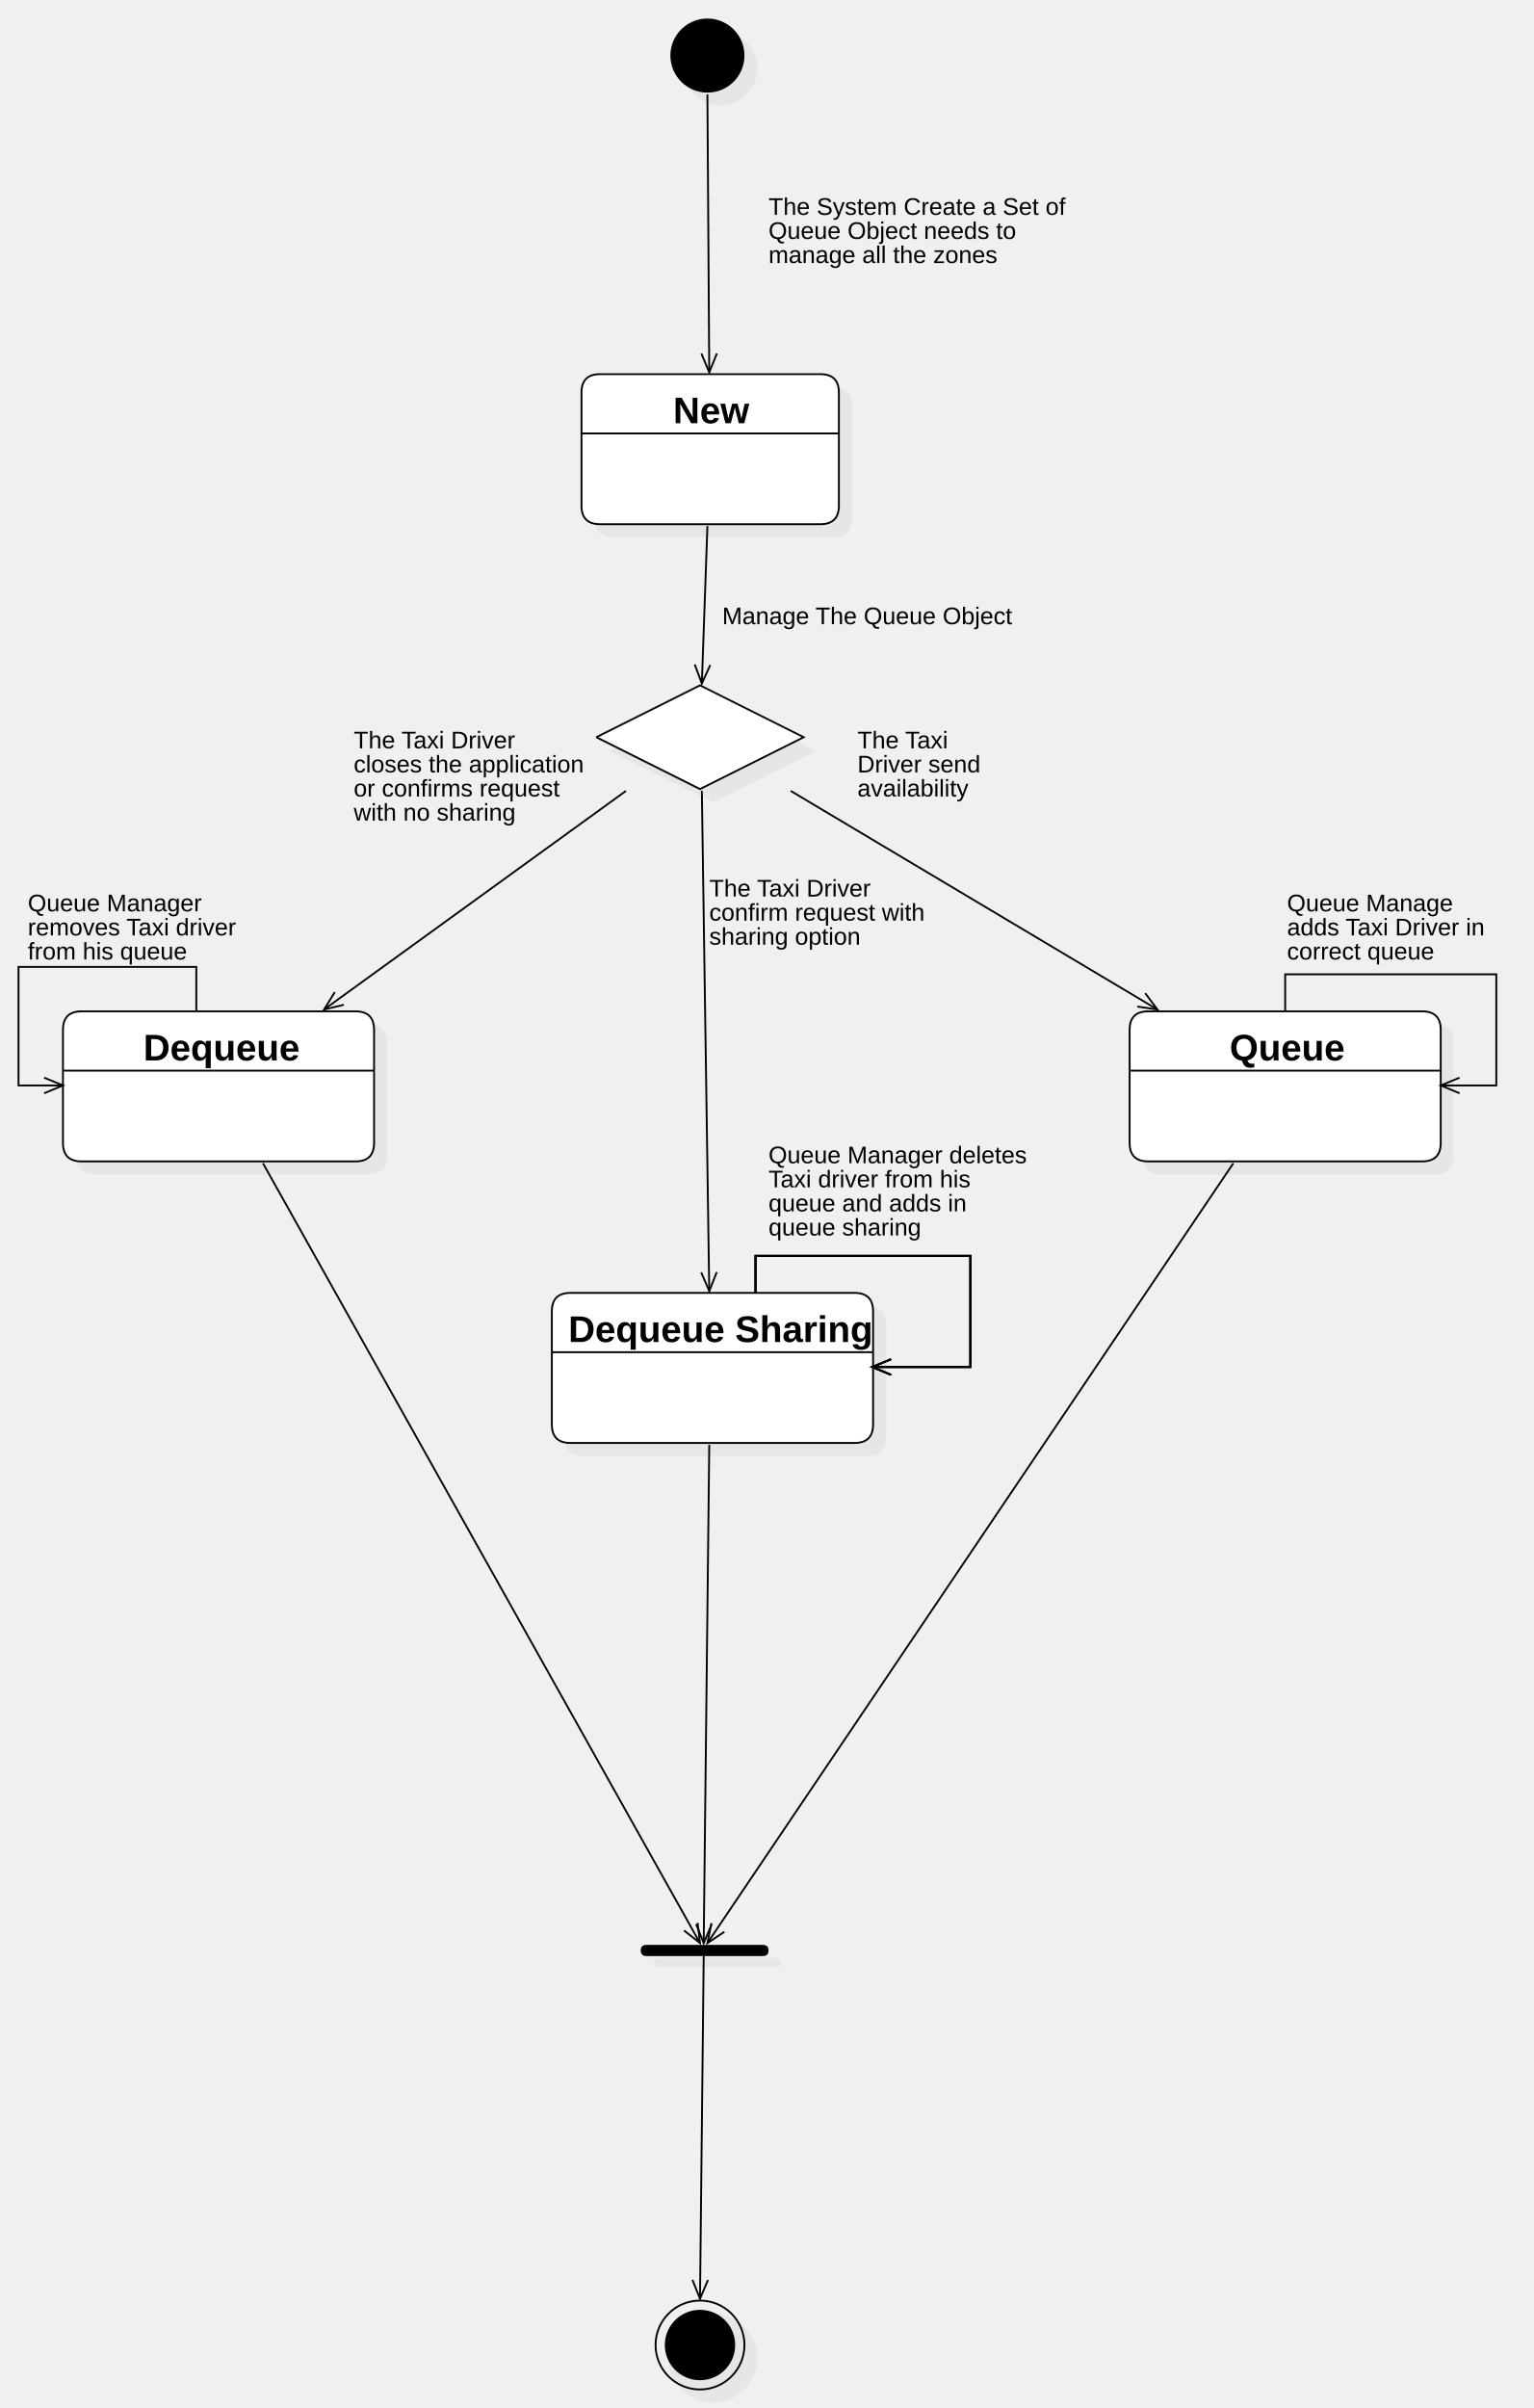
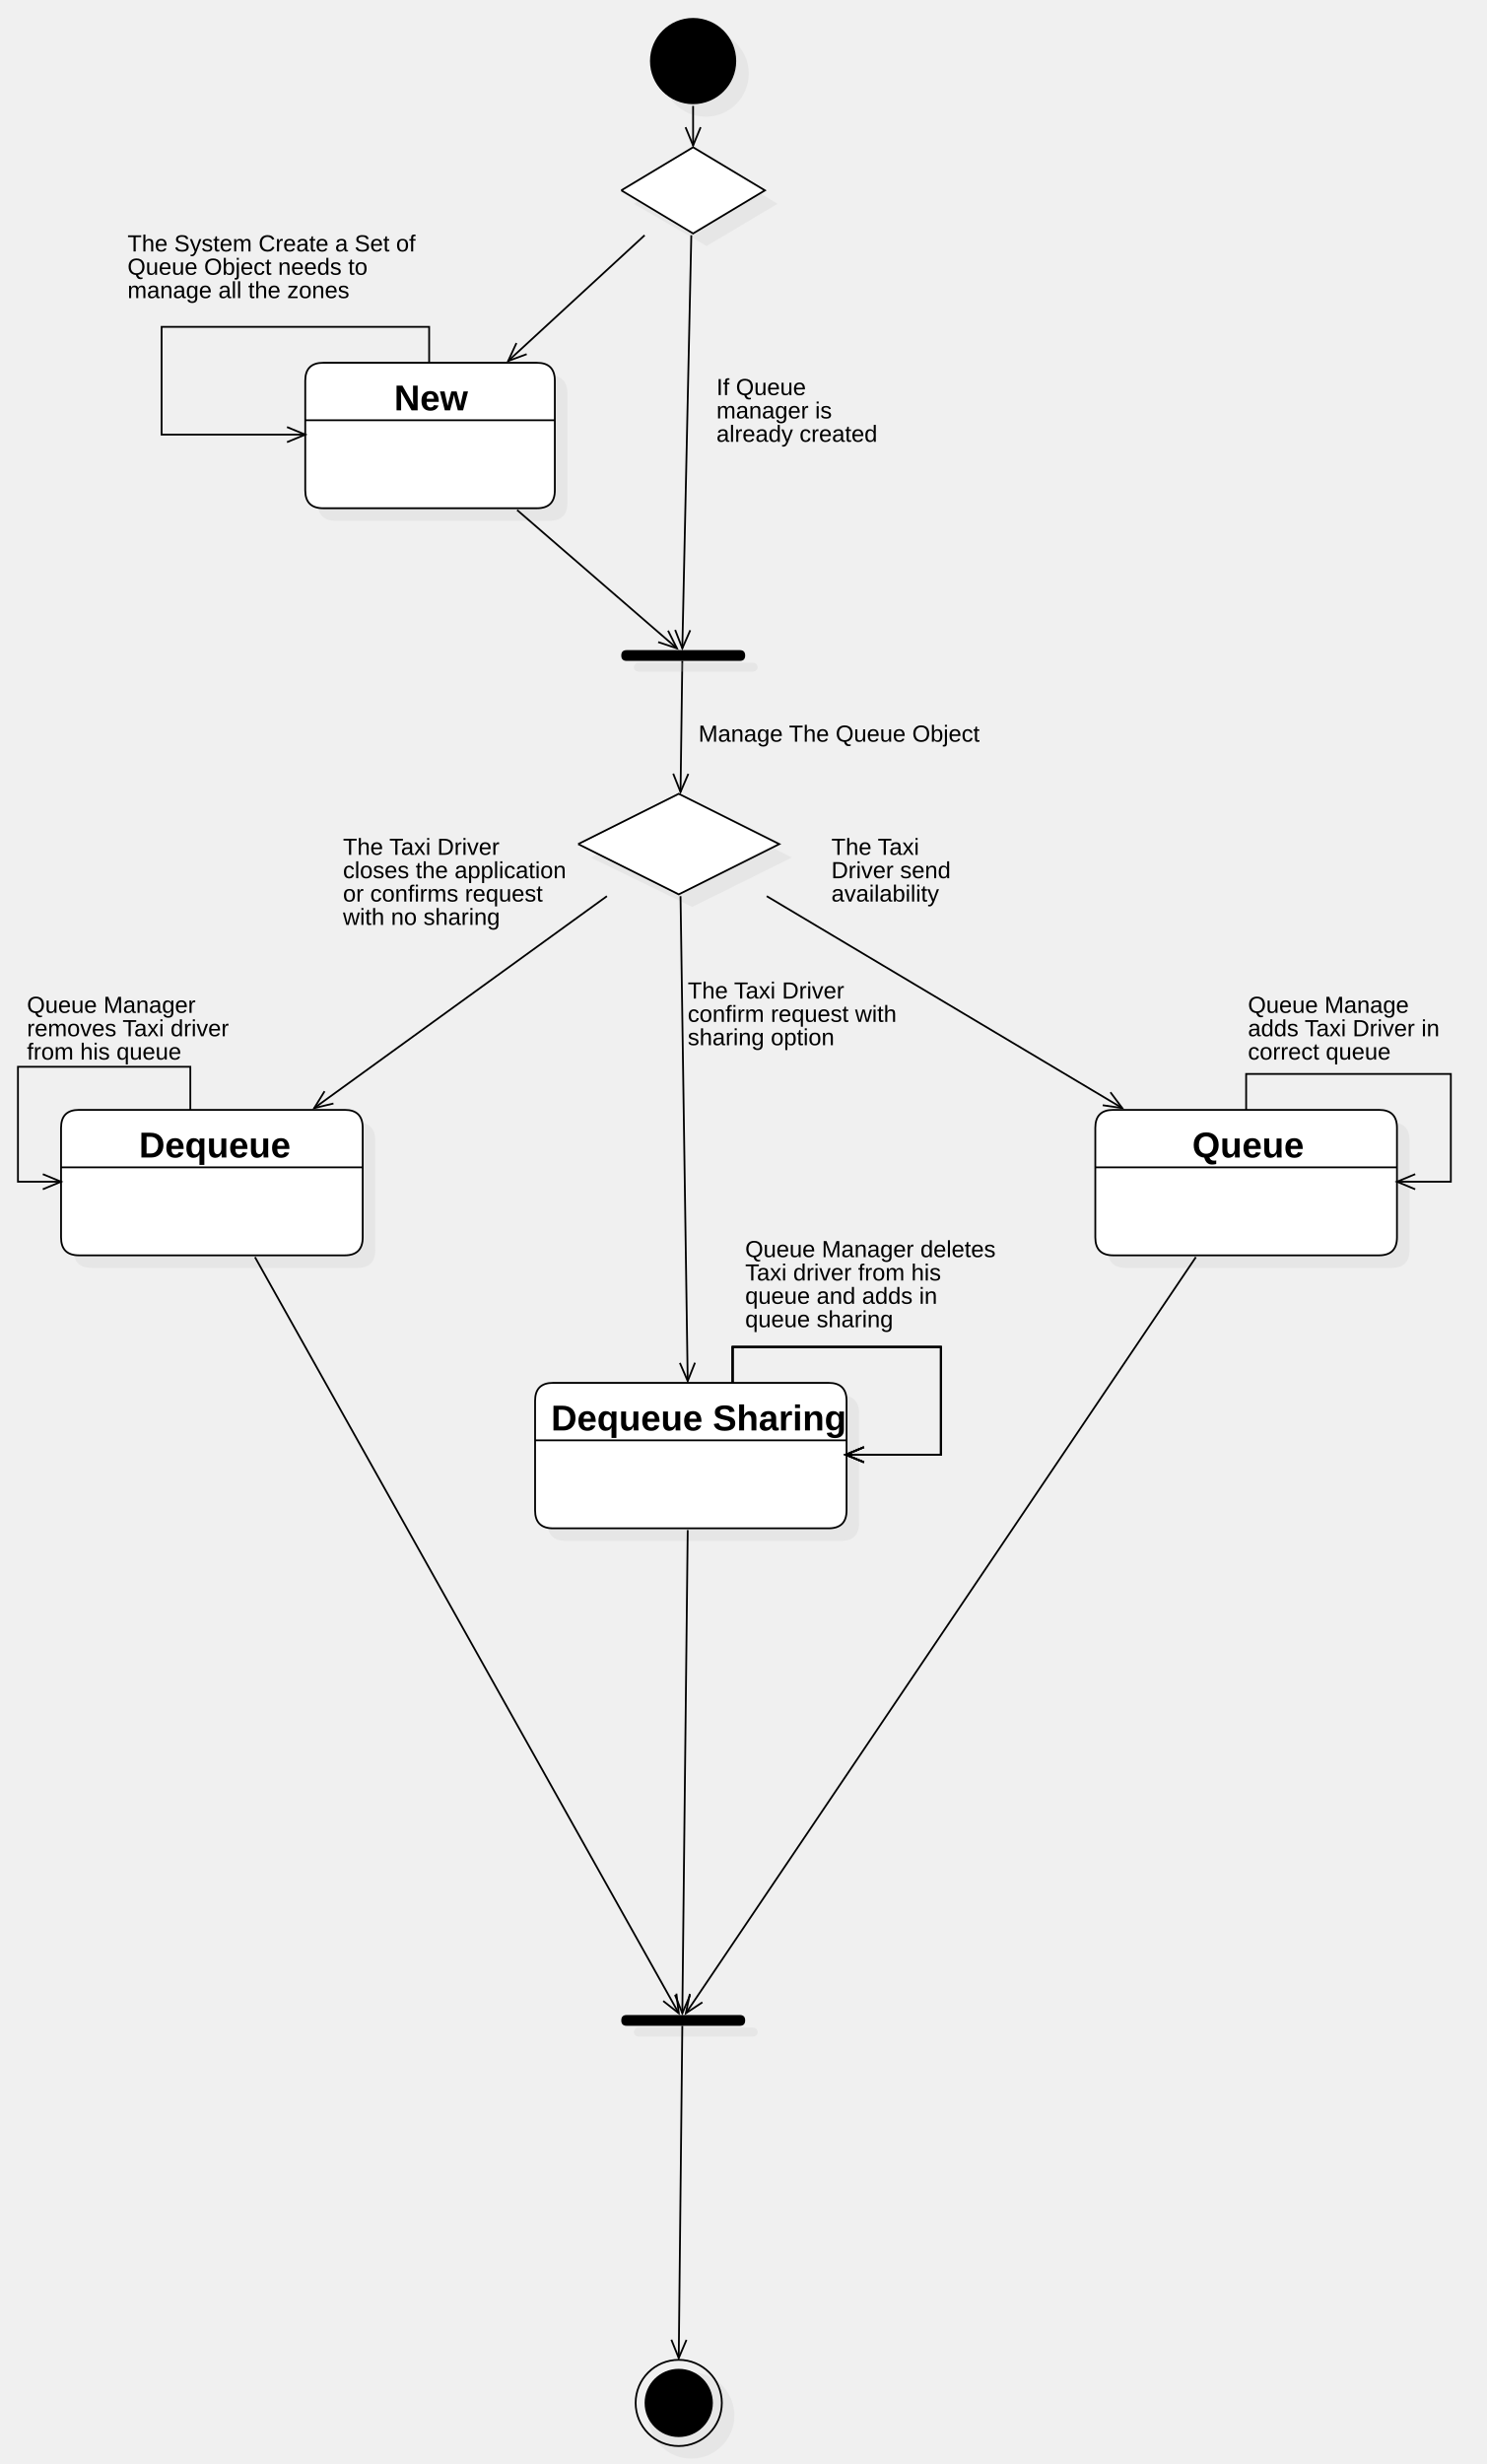
- <svg xmlns="http://www.w3.org/2000/svg" version="1.1" width="828" height="1300">
+ <svg xmlns="http://www.w3.org/2000/svg" version="1.1" width="828" height="1372">
  <defs />
  <g>
-     <g transform="translate(-222,-134) scale(1,1)">
-       <path fill="#C0C0C0" stroke="none" d="M 591 171 C 591 159.954 599.954 151 611 151 C 622.046 151 631 159.954 631 171 C 631 182.046 622.046 191 611 191 C 599.954 191 591 182.046 591 171 Z" opacity="0.2" />
-     </g>
-     <g transform="translate(-222,-134) scale(1,1)">
-       <path fill="#000000" stroke="none" d="M 584 164 C 584 152.954 592.954 144 604 144 C 615.046 144 624 152.954 624 164 C 624 175.046 615.046 184 604 184 C 592.954 184 584 175.046 584 164 Z" />
-     </g>
-     <g transform="translate(-222,-134) scale(1,1)">
-       <path fill="#C0C0C0" stroke="none" d="M 553 343 L 672 343 Q 682 343 682 353 L 682 414 Q 682 424 672 424 L 553 424 Q 543 424 543 414 L 543 353 Q 543 343 553 343 Z" opacity="0.2" />
-     </g>
-     <g transform="translate(-222,-134) scale(1,1)">
-       <path fill="#ffffff" stroke="none" d="M 546 336 L 665 336 Q 675 336 675 346 L 675 407 Q 675 417 665 417 L 546 417 Q 536 417 536 407 L 536 346 Q 536 336 546 336 Z" />
-     </g>
-     <g transform="translate(-222,-134) scale(1,1)">
-       <path fill="none" stroke="#000000" d="M 546 336 L 665 336 Q 675 336 675 346 L 675 407 Q 675 417 665 417 L 546 417 Q 536 417 536 407 L 536 346 Q 536 336 546 336 Z" stroke-miterlimit="10" />
-     </g>
-     <g transform="translate(-222,-134) scale(1,1)">
-       <path fill="none" stroke="#000000" d="M 536 368 L 675 368" stroke-miterlimit="10" />
-     </g>
-     <g transform="translate(-222,-134) scale(1,1)">
-       <g>
-         <path fill="none" stroke="none" />
-         <text fill="#000000" stroke="none" font-family="Arial" font-size="20px" font-style="normal" font-weight="bold" text-decoration="none" x="585.495" y="362.5">New</text>
-       </g>
-     </g>
-     <g transform="translate(-222,-134) scale(1,1)">
-       <path fill="none" stroke="#000000" d="M 604 185 L 605 335" stroke-miterlimit="10" />
-     </g>
-     <g transform="translate(-222,-134) scale(1,1)">
-       <path fill="none" stroke="#000000" d="M 600.723 324.866 L 605 335 L 609.142 324.809" stroke-miterlimit="10" />
-     </g>
-     <g transform="translate(-222,-134) scale(1,1)">
-       <g>
-         <path fill="none" stroke="none" />
-         <text fill="#000000" stroke="none" font-family="Arial" font-size="13px" font-style="normal" font-weight="normal" text-decoration="none" x="637" y="250">The System Create a Set of</text>
-         <text fill="#000000" stroke="none" font-family="Arial" font-size="13px" font-style="normal" font-weight="normal" text-decoration="none" x="637" y="263">Queue Object needs to</text>
-         <text fill="#000000" stroke="none" font-family="Arial" font-size="13px" font-style="normal" font-weight="normal" text-decoration="none" x="637" y="276">manage all the zones</text>
-       </g>
-     </g>
-     <g transform="translate(-222,-134) scale(1,1)">
+     <g transform="translate(-222,-62) scale(1,1)">
+       <path fill="#C0C0C0" stroke="none" d="M 591 103 C 591 89.745 601.745 79 615 79 C 628.255 79 639 89.745 639 103 C 639 116.255 628.255 127 615 127 C 601.745 127 591 116.255 591 103 Z" opacity="0.2" />
+     </g>
+     <g transform="translate(-222,-62) scale(1,1)">
+       <path fill="#000000" stroke="none" d="M 584 96 C 584 82.745 594.745 72 608 72 C 621.255 72 632 82.745 632 96 C 632 109.255 621.255 120 608 120 C 594.745 120 584 109.255 584 96 Z" />
+     </g>
+     <g transform="translate(-222,-62) scale(1,1)">
+       <path fill="#C0C0C0" stroke="none" d="M 409 271 L 528 271 Q 538 271 538 281 L 538 342 Q 538 352 528 352 L 409 352 Q 399 352 399 342 L 399 281 Q 399 271 409 271 Z" opacity="0.2" />
+     </g>
+     <g transform="translate(-222,-62) scale(1,1)">
+       <path fill="#ffffff" stroke="none" d="M 402 264 L 521 264 Q 531 264 531 274 L 531 335 Q 531 345 521 345 L 402 345 Q 392 345 392 335 L 392 274 Q 392 264 402 264 Z" />
+     </g>
+     <g transform="translate(-222,-62) scale(1,1)">
+       <path fill="none" stroke="#000000" d="M 402 264 L 521 264 Q 531 264 531 274 L 531 335 Q 531 345 521 345 L 402 345 Q 392 345 392 335 L 392 274 Q 392 264 402 264 Z" stroke-miterlimit="10" />
+     </g>
+     <g transform="translate(-222,-62) scale(1,1)">
+       <path fill="none" stroke="#000000" d="M 392 296 L 531 296" stroke-miterlimit="10" />
+     </g>
+     <g transform="translate(-222,-62) scale(1,1)">
+       <g>
+         <path fill="none" stroke="none" />
+         <text fill="#000000" stroke="none" font-family="Arial" font-size="20px" font-style="normal" font-weight="bold" text-decoration="none" x="441.495" y="290.5">New</text>
+       </g>
+     </g>
+     <g transform="translate(-222,-62) scale(1,1)">
+       <g>
+         <path fill="none" stroke="none" />
+         <text fill="#000000" stroke="none" font-family="Arial" font-size="13px" font-style="normal" font-weight="normal" text-decoration="none" x="293" y="202">The System Create a Set of</text>
+         <text fill="#000000" stroke="none" font-family="Arial" font-size="13px" font-style="normal" font-weight="normal" text-decoration="none" x="293" y="215">Queue Object needs to</text>
+         <text fill="#000000" stroke="none" font-family="Arial" font-size="13px" font-style="normal" font-weight="normal" text-decoration="none" x="293" y="228">manage all the zones</text>
+       </g>
+     </g>
+     <g transform="translate(-222,-62) scale(1,1)">
      <path fill="#C0C0C0" stroke="none" d="M 551 539.5 L 607.5 511 L 663 539.5 L 607.5 567 L 551 539.5" opacity="0.2" />
    </g>
-     <g transform="translate(-222,-134) scale(1,1)">
+     <g transform="translate(-222,-62) scale(1,1)">
      <path fill="#ffffff" stroke="none" d="M 544 532 L 600 504 L 656 532 L 600 560 L 544 532" />
    </g>
-     <g transform="translate(-222,-134) scale(1,1)">
+     <g transform="translate(-222,-62) scale(1,1)">
      <path fill="none" stroke="#000000" d="M 544 532 L 600 504 L 656 532 L 600 560 L 544 532 L 544 532" stroke-miterlimit="10" />
    </g>
-     <g transform="translate(-222,-134) scale(1,1)">
-       <path fill="none" stroke="#000000" d="M 604 418 L 601 503" stroke-miterlimit="10" />
-     </g>
-     <g transform="translate(-222,-134) scale(1,1)">
-       <path fill="none" stroke="#000000" d="M 597.152 492.695 L 601 503 L 605.565 492.992" stroke-miterlimit="10" />
-     </g>
-     <g transform="translate(-222,-134) scale(1,1)">
-       <g>
-         <path fill="none" stroke="none" />
-         <text fill="#000000" stroke="none" font-family="Arial" font-size="13px" font-style="normal" font-weight="normal" text-decoration="none" x="612" y="471">Manage The Queue Object</text>
-       </g>
-     </g>
-     <g transform="translate(-222,-134) scale(1,1)">
+     <g transform="translate(-222,-62) scale(1,1)">
+       <path fill="none" stroke="#000000" d="M 602 430 L 601 503" stroke-miterlimit="10" />
+     </g>
+     <g transform="translate(-222,-62) scale(1,1)">
+       <path fill="none" stroke="#000000" d="M 596.93 492.781 L 601 503 L 605.348 492.896" stroke-miterlimit="10" />
+     </g>
+     <g transform="translate(-222,-62) scale(1,1)">
+       <g>
+         <path fill="none" stroke="none" />
+         <text fill="#000000" stroke="none" font-family="Arial" font-size="13px" font-style="normal" font-weight="normal" text-decoration="none" x="611" y="475">Manage The Queue Object</text>
+       </g>
+     </g>
+     <g transform="translate(-222,-62) scale(1,1)">
      <path fill="#C0C0C0" stroke="none" d="M 273 687 L 421 687 Q 431 687 431 697 L 431 758 Q 431 768 421 768 L 273 768 Q 263 768 263 758 L 263 697 Q 263 687 273 687 Z" opacity="0.2" />
    </g>
-     <g transform="translate(-222,-134) scale(1,1)">
+     <g transform="translate(-222,-62) scale(1,1)">
      <path fill="#ffffff" stroke="none" d="M 266 680 L 414 680 Q 424 680 424 690 L 424 751 Q 424 761 414 761 L 266 761 Q 256 761 256 751 L 256 690 Q 256 680 266 680 Z" />
    </g>
-     <g transform="translate(-222,-134) scale(1,1)">
+     <g transform="translate(-222,-62) scale(1,1)">
      <path fill="none" stroke="#000000" d="M 266 680 L 414 680 Q 424 680 424 690 L 424 751 Q 424 761 414 761 L 266 761 Q 256 761 256 751 L 256 690 Q 256 680 266 680 Z" stroke-miterlimit="10" />
    </g>
-     <g transform="translate(-222,-134) scale(1,1)">
+     <g transform="translate(-222,-62) scale(1,1)">
      <path fill="none" stroke="#000000" d="M 256 712 L 424 712" stroke-miterlimit="10" />
    </g>
-     <g transform="translate(-222,-134) scale(1,1)">
+     <g transform="translate(-222,-62) scale(1,1)">
      <g>
        <path fill="none" stroke="none" />
        <text fill="#000000" stroke="none" font-family="Arial" font-size="20px" font-style="normal" font-weight="bold" text-decoration="none" x="299.409" y="706.5">Dequeue</text>
      </g>
    </g>
-     <g transform="translate(-222,-134) scale(1,1)">
+     <g transform="translate(-222,-62) scale(1,1)">
      <path fill="none" stroke="#000000" d="M 560 561 L 397 679" stroke-miterlimit="10" />
    </g>
-     <g transform="translate(-222,-134) scale(1,1)">
+     <g transform="translate(-222,-62) scale(1,1)">
      <path fill="none" stroke="#000000" d="M 402.764 669.631 L 397 679 L 407.7 676.45" stroke-miterlimit="10" />
    </g>
-     <g transform="translate(-222,-134) scale(1,1)">
+     <g transform="translate(-222,-62) scale(1,1)">
      <g>
        <path fill="none" stroke="none" />
        <text fill="#000000" stroke="none" font-family="Arial" font-size="13px" font-style="normal" font-weight="normal" text-decoration="none" x="413" y="538">The Taxi Driver</text>
        <text fill="#000000" stroke="none" font-family="Arial" font-size="13px" font-style="normal" font-weight="normal" text-decoration="none" x="413" y="551">closes the application</text>
        <text fill="#000000" stroke="none" font-family="Arial" font-size="13px" font-style="normal" font-weight="normal" text-decoration="none" x="413" y="564">or confirms request</text>
        <text fill="#000000" stroke="none" font-family="Arial" font-size="13px" font-style="normal" font-weight="normal" text-decoration="none" x="413" y="577">with no sharing</text>
      </g>
    </g>
-     <g transform="translate(-222,-134) scale(1,1)">
+     <g transform="translate(-222,-62) scale(1,1)">
      <path fill="#C0C0C0" stroke="none" d="M 537 839 L 690.473 839 Q 700.473 839 700.473 849 L 700.473 910 Q 700.473 920 690.473 920 L 537 920 Q 527 920 527 910 L 527 849 Q 527 839 537 839 Z" opacity="0.2" />
    </g>
-     <g transform="translate(-222,-134) scale(1,1)">
+     <g transform="translate(-222,-62) scale(1,1)">
      <path fill="#ffffff" stroke="none" d="M 530 832 L 683.473 832 Q 693.473 832 693.473 842 L 693.473 903 Q 693.473 913 683.473 913 L 530 913 Q 520 913 520 903 L 520 842 Q 520 832 530 832 Z" />
    </g>
-     <g transform="translate(-222,-134) scale(1,1)">
+     <g transform="translate(-222,-62) scale(1,1)">
      <path fill="none" stroke="#000000" d="M 530 832 L 683.473 832 Q 693.473 832 693.473 842 L 693.473 903 Q 693.473 913 683.473 913 L 530 913 Q 520 913 520 903 L 520 842 Q 520 832 530 832 Z" stroke-miterlimit="10" />
    </g>
-     <g transform="translate(-222,-134) scale(1,1)">
+     <g transform="translate(-222,-62) scale(1,1)">
      <path fill="none" stroke="#000000" d="M 520 864 L 693.473 864" stroke-miterlimit="10" />
    </g>
-     <g transform="translate(-222,-134) scale(1,1)">
+     <g transform="translate(-222,-62) scale(1,1)">
      <g>
        <path fill="none" stroke="none" />
        <text fill="#000000" stroke="none" font-family="Arial" font-size="20px" font-style="normal" font-weight="bold" text-decoration="none" x="528.899" y="858.5">Dequeue Sharing</text>
      </g>
    </g>
-     <g transform="translate(-222,-134) scale(1,1)">
+     <g transform="translate(-222,-62) scale(1,1)">
      <path fill="none" stroke="#000000" d="M 601 561 L 605 831" stroke-miterlimit="10" />
    </g>
-     <g transform="translate(-222,-134) scale(1,1)">
+     <g transform="translate(-222,-62) scale(1,1)">
      <path fill="none" stroke="#000000" d="M 600.64 820.901 L 605 831 L 609.059 820.776" stroke-miterlimit="10" />
    </g>
-     <g transform="translate(-222,-134) scale(1,1)">
+     <g transform="translate(-222,-62) scale(1,1)">
      <g>
        <path fill="none" stroke="none" />
        <text fill="#000000" stroke="none" font-family="Arial" font-size="13px" font-style="normal" font-weight="normal" text-decoration="none" x="605" y="618">The Taxi Driver</text>
        <text fill="#000000" stroke="none" font-family="Arial" font-size="13px" font-style="normal" font-weight="normal" text-decoration="none" x="605" y="631">confirm request with </text>
        <text fill="#000000" stroke="none" font-family="Arial" font-size="13px" font-style="normal" font-weight="normal" text-decoration="none" x="605" y="644">sharing option</text>
      </g>
    </g>
-     <g transform="translate(-222,-134) scale(1,1)">
+     <g transform="translate(-222,-62) scale(1,1)">
      <path fill="none" stroke="#000000" d="M 328 680 L 328 656 L 232 656 L 232 720 L 256 720" stroke-miterlimit="10" />
    </g>
-     <g transform="translate(-222,-134) scale(1,1)">
+     <g transform="translate(-222,-62) scale(1,1)">
      <path fill="none" stroke="#000000" d="M 245.837 724.21 L 256 720 L 245.837 715.79" stroke-miterlimit="10" />
    </g>
-     <g transform="translate(-222,-134) scale(1,1)">
+     <g transform="translate(-222,-62) scale(1,1)">
      <path fill="none" stroke="#000000" d="M 630 832 L 630 812 L 746 812 L 746 872 L 693 872" stroke-miterlimit="10" />
    </g>
-     <g transform="translate(-222,-134) scale(1,1)">
+     <g transform="translate(-222,-62) scale(1,1)">
      <path fill="none" stroke="#000000" d="M 703.163 867.79 L 693 872 L 703.163 876.21" stroke-miterlimit="10" />
    </g>
-     <g transform="translate(-222,-134) scale(1,1)">
+     <g transform="translate(-222,-62) scale(1,1)">
      <g>
        <path fill="none" stroke="none" />
        <text fill="#000000" stroke="none" font-family="Arial" font-size="13px" font-style="normal" font-weight="normal" text-decoration="none" x="637" y="762">Queue Manager deletes</text>
        <text fill="#000000" stroke="none" font-family="Arial" font-size="13px" font-style="normal" font-weight="normal" text-decoration="none" x="637" y="775">Taxi driver from his</text>
        <text fill="#000000" stroke="none" font-family="Arial" font-size="13px" font-style="normal" font-weight="normal" text-decoration="none" x="637" y="788">queue and adds in</text>
        <text fill="#000000" stroke="none" font-family="Arial" font-size="13px" font-style="normal" font-weight="normal" text-decoration="none" x="637" y="801">queue sharing</text>
      </g>
    </g>
-     <g transform="translate(-222,-134) scale(1,1)">
+     <g transform="translate(-222,-62) scale(1,1)">
      <path fill="none" stroke="#000000" d="M 630 832 L 630 812 L 746 812 L 746 872 L 693 872" stroke-miterlimit="10" />
    </g>
-     <g transform="translate(-222,-134) scale(1,1)">
+     <g transform="translate(-222,-62) scale(1,1)">
      <path fill="none" stroke="#000000" d="M 703.163 867.79 L 693 872 L 703.163 876.21" stroke-miterlimit="10" />
    </g>
-     <g transform="translate(-222,-134) scale(1,1)">
+     <g transform="translate(-222,-62) scale(1,1)">
      <path fill="none" stroke="#000000" d="M 630 832 L 630 812 L 746 812 L 746 872 L 693 872" stroke-miterlimit="10" />
    </g>
-     <g transform="translate(-222,-134) scale(1,1)">
+     <g transform="translate(-222,-62) scale(1,1)">
      <path fill="none" stroke="#000000" d="M 703.163 867.79 L 693 872 L 703.163 876.21" stroke-miterlimit="10" />
    </g>
-     <g transform="translate(-222,-134) scale(1,1)">
+     <g transform="translate(-222,-62) scale(1,1)">
      <path fill="none" stroke="#000000" d="M 630 832 L 630 812 L 746 812 L 746 872 L 693 872" stroke-miterlimit="10" />
    </g>
-     <g transform="translate(-222,-134) scale(1,1)">
+     <g transform="translate(-222,-62) scale(1,1)">
      <path fill="none" stroke="#000000" d="M 703.163 867.79 L 693 872 L 703.163 876.21" stroke-miterlimit="10" />
    </g>
-     <g transform="translate(-222,-134) scale(1,1)">
+     <g transform="translate(-222,-62) scale(1,1)">
      <path fill="#C0C0C0" stroke="none" d="M 849 687 L 997 687 Q 1007 687 1007 697 L 1007 758 Q 1007 768 997 768 L 849 768 Q 839 768 839 758 L 839 697 Q 839 687 849 687 Z" opacity="0.2" />
    </g>
-     <g transform="translate(-222,-134) scale(1,1)">
+     <g transform="translate(-222,-62) scale(1,1)">
      <path fill="#ffffff" stroke="none" d="M 842 680 L 990 680 Q 1000 680 1000 690 L 1000 751 Q 1000 761 990 761 L 842 761 Q 832 761 832 751 L 832 690 Q 832 680 842 680 Z" />
    </g>
-     <g transform="translate(-222,-134) scale(1,1)">
+     <g transform="translate(-222,-62) scale(1,1)">
      <path fill="none" stroke="#000000" d="M 842 680 L 990 680 Q 1000 680 1000 690 L 1000 751 Q 1000 761 990 761 L 842 761 Q 832 761 832 751 L 832 690 Q 832 680 842 680 Z" stroke-miterlimit="10" />
    </g>
-     <g transform="translate(-222,-134) scale(1,1)">
+     <g transform="translate(-222,-62) scale(1,1)">
      <path fill="none" stroke="#000000" d="M 832 712 L 1000 712" stroke-miterlimit="10" />
    </g>
-     <g transform="translate(-222,-134) scale(1,1)">
+     <g transform="translate(-222,-62) scale(1,1)">
      <g>
        <path fill="none" stroke="none" />
        <text fill="#000000" stroke="none" font-family="Arial" font-size="20px" font-style="normal" font-weight="bold" text-decoration="none" x="885.976" y="706.5">Queue</text>
      </g>
    </g>
-     <g transform="translate(-222,-134) scale(1,1)">
+     <g transform="translate(-222,-62) scale(1,1)">
      <path fill="none" stroke="#000000" d="M 649 561 L 847 679" stroke-miterlimit="10" />
    </g>
-     <g transform="translate(-222,-134) scale(1,1)">
+     <g transform="translate(-222,-62) scale(1,1)">
      <path fill="none" stroke="#000000" d="M 836.115 677.413 L 847 679 L 840.425 670.181" stroke-miterlimit="10" />
    </g>
-     <g transform="translate(-222,-134) scale(1,1)">
+     <g transform="translate(-222,-62) scale(1,1)">
      <g>
        <path fill="none" stroke="none" />
        <text fill="#000000" stroke="none" font-family="Arial" font-size="13px" font-style="normal" font-weight="normal" text-decoration="none" x="685" y="538">The Taxi</text>
        <text fill="#000000" stroke="none" font-family="Arial" font-size="13px" font-style="normal" font-weight="normal" text-decoration="none" x="685" y="551">Driver send</text>
        <text fill="#000000" stroke="none" font-family="Arial" font-size="13px" font-style="normal" font-weight="normal" text-decoration="none" x="685" y="564">availability</text>
      </g>
    </g>
-     <g transform="translate(-222,-134) scale(1,1)">
+     <g transform="translate(-222,-62) scale(1,1)">
      <path fill="none" stroke="#000000" d="M 916 680 L 916 660 L 1030 660 L 1030 720 L 1000 720" stroke-miterlimit="10" />
    </g>
-     <g transform="translate(-222,-134) scale(1,1)">
+     <g transform="translate(-222,-62) scale(1,1)">
      <path fill="none" stroke="#000000" d="M 1010.163 715.79 L 1000 720 L 1010.163 724.21" stroke-miterlimit="10" />
    </g>
-     <g transform="translate(-222,-134) scale(1,1)">
+     <g transform="translate(-222,-62) scale(1,1)">
      <g>
        <path fill="none" stroke="none" />
        <text fill="#000000" stroke="none" font-family="Arial" font-size="13px" font-style="normal" font-weight="normal" text-decoration="none" x="917" y="626">Queue Manage</text>
        <text fill="#000000" stroke="none" font-family="Arial" font-size="13px" font-style="normal" font-weight="normal" text-decoration="none" x="917" y="639">adds Taxi Driver in</text>
        <text fill="#000000" stroke="none" font-family="Arial" font-size="13px" font-style="normal" font-weight="normal" text-decoration="none" x="917" y="652">correct queue</text>
      </g>
    </g>
-     <g transform="translate(-222,-134) scale(1,1)">
+     <g transform="translate(-222,-62) scale(1,1)">
      <g>
        <path fill="none" stroke="none" />
        <text fill="#000000" stroke="none" font-family="Arial" font-size="13px" font-style="normal" font-weight="normal" text-decoration="none" x="237" y="626">Queue Manager</text>
        <text fill="#000000" stroke="none" font-family="Arial" font-size="13px" font-style="normal" font-weight="normal" text-decoration="none" x="237" y="639">removes Taxi driver</text>
        <text fill="#000000" stroke="none" font-family="Arial" font-size="13px" font-style="normal" font-weight="normal" text-decoration="none" x="237" y="652">from his queue</text>
      </g>
    </g>
-     <g transform="translate(-222,-134) scale(1,1)">
+     <g transform="translate(-222,-62) scale(1,1)">
      <path fill="#C0C0C0" stroke="none" d="M 578 1191 L 641 1191 Q 644 1191 644 1194 L 644 1193 Q 644 1196 641 1196 L 578 1196 Q 575 1196 575 1193 L 575 1194 Q 575 1191 578 1191 Z" opacity="0.2" />
    </g>
-     <g transform="translate(-222,-134) scale(1,1)">
+     <g transform="translate(-222,-62) scale(1,1)">
      <path fill="#000000" stroke="none" d="M 571 1184 L 634 1184 Q 637 1184 637 1187 L 637 1187 Q 637 1190 634 1190 L 571 1190 Q 568 1190 568 1187 L 568 1187 Q 568 1184 571 1184 Z" />
    </g>
-     <g transform="translate(-222,-134) scale(1,1)">
+     <g transform="translate(-222,-62) scale(1,1)">
      <path fill="none" stroke="#000000" d="M 364 762 L 600 1183" stroke-miterlimit="10" />
    </g>
-     <g transform="translate(-222,-134) scale(1,1)">
+     <g transform="translate(-222,-62) scale(1,1)">
      <path fill="none" stroke="#000000" d="M 591.359 1176.194 L 600 1183 L 598.703 1172.077" stroke-miterlimit="10" />
    </g>
-     <g transform="translate(-222,-134) scale(1,1)">
+     <g transform="translate(-222,-62) scale(1,1)">
      <path fill="none" stroke="#000000" d="M 605 914 L 602 1183" stroke-miterlimit="10" />
    </g>
-     <g transform="translate(-222,-134) scale(1,1)">
+     <g transform="translate(-222,-62) scale(1,1)">
      <path fill="none" stroke="#000000" d="M 597.904 1172.791 L 602 1183 L 606.323 1172.885" stroke-miterlimit="10" />
    </g>
-     <g transform="translate(-222,-134) scale(1,1)">
+     <g transform="translate(-222,-62) scale(1,1)">
      <path fill="none" stroke="#000000" d="M 888 762 L 604 1183" stroke-miterlimit="10" />
    </g>
-     <g transform="translate(-222,-134) scale(1,1)">
+     <g transform="translate(-222,-62) scale(1,1)">
      <path fill="none" stroke="#000000" d="M 606.194 1172.221 L 604 1183 L 613.173 1176.929" stroke-miterlimit="10" />
    </g>
-     <g transform="translate(-222,-134) scale(1,1)">
+     <g transform="translate(-222,-62) scale(1,1)">
      <path fill="#C0C0C0" stroke="none" d="M 583 1407 C 583 1393.745 593.745 1383 607 1383 C 620.255 1383 631 1393.745 631 1407 C 631 1420.255 620.255 1431 607 1431 C 593.745 1431 583 1420.255 583 1407 Z" opacity="0.2" />
    </g>
-     <g transform="translate(-222,-134) scale(1,1)">
+     <g transform="translate(-222,-62) scale(1,1)">
      <path fill="none" stroke="#000000" d="M 576 1400 C 576 1386.745 586.745 1376 600 1376 C 613.255 1376 624 1386.745 624 1400 C 624 1413.255 613.255 1424 600 1424 C 586.745 1424 576 1413.255 576 1400 Z" stroke-miterlimit="10" />
    </g>
-     <g transform="translate(-222,-134) scale(1,1)">
+     <g transform="translate(-222,-62) scale(1,1)">
      <path fill="#000000" stroke="none" d="M 581 1400 C 581 1389.507 589.507 1381 600 1381 C 610.493 1381 619 1389.507 619 1400 C 619 1410.493 610.493 1419 600 1419 C 589.507 1419 581 1410.493 581 1400 Z" />
    </g>
-     <g transform="translate(-222,-134) scale(1,1)">
+     <g transform="translate(-222,-62) scale(1,1)">
      <path fill="none" stroke="#000000" d="M 602 1190 L 600 1375" stroke-miterlimit="10" />
    </g>
-     <g transform="translate(-222,-134) scale(1,1)">
+     <g transform="translate(-222,-62) scale(1,1)">
      <path fill="none" stroke="#000000" d="M 595.901 1364.792 L 600 1375 L 604.319 1364.883" stroke-miterlimit="10" />
+     </g>
+     <g transform="translate(-222,-62) scale(1,1)">
+       <path fill="#C0C0C0" stroke="none" d="M 575 175.5 L 615.5 151 L 655 175.5 L 615.5 199 L 575 175.5" opacity="0.2" />
+     </g>
+     <g transform="translate(-222,-62) scale(1,1)">
+       <path fill="#ffffff" stroke="none" d="M 568 168 L 608 144 L 648 168 L 608 192 L 568 168" />
+     </g>
+     <g transform="translate(-222,-62) scale(1,1)">
+       <path fill="none" stroke="#000000" d="M 568 168 L 608 144 L 648 168 L 608 192 L 568 168 L 568 168" stroke-miterlimit="10" />
+     </g>
+     <g transform="translate(-222,-62) scale(1,1)">
+       <path fill="none" stroke="#000000" d="M 608 121 L 608 143" stroke-miterlimit="10" />
+     </g>
+     <g transform="translate(-222,-62) scale(1,1)">
+       <path fill="none" stroke="#000000" d="M 603.79 132.837 L 608 143 L 612.21 132.837" stroke-miterlimit="10" />
+     </g>
+     <g transform="translate(-222,-62) scale(1,1)">
+       <path fill="none" stroke="#000000" d="M 581 193 L 505 263" stroke-miterlimit="10" />
+     </g>
+     <g transform="translate(-222,-62) scale(1,1)">
+       <path fill="none" stroke="#000000" d="M 509.623 253.019 L 505 263 L 515.327 259.211" stroke-miterlimit="10" />
+     </g>
+     <g transform="translate(-222,-62) scale(1,1)">
+       <path fill="#C0C0C0" stroke="none" d="M 578 431 L 641 431 Q 644 431 644 434 L 644 433 Q 644 436 641 436 L 578 436 Q 575 436 575 433 L 575 434 Q 575 431 578 431 Z" opacity="0.2" />
+     </g>
+     <g transform="translate(-222,-62) scale(1,1)">
+       <path fill="#000000" stroke="none" d="M 571 424 L 634 424 Q 637 424 637 427 L 637 427 Q 637 430 634 430 L 571 430 Q 568 430 568 427 L 568 427 Q 568 424 571 424 Z" />
+     </g>
+     <g transform="translate(-222,-62) scale(1,1)">
+       <g>
+         <path fill="none" stroke="none" />
+         <text fill="#000000" stroke="none" font-family="Arial" font-size="13px" font-style="normal" font-weight="normal" text-decoration="none" x="621" y="282">If Queue</text>
+         <text fill="#000000" stroke="none" font-family="Arial" font-size="13px" font-style="normal" font-weight="normal" text-decoration="none" x="621" y="295">manager is</text>
+         <text fill="#000000" stroke="none" font-family="Arial" font-size="13px" font-style="normal" font-weight="normal" text-decoration="none" x="621" y="308">already created</text>
+       </g>
+     </g>
+     <g transform="translate(-222,-62) scale(1,1)">
+       <path fill="none" stroke="#000000" d="M 510 346 L 599 423" stroke-miterlimit="10" />
+     </g>
+     <g transform="translate(-222,-62) scale(1,1)">
+       <path fill="none" stroke="#000000" d="M 588.56 419.534 L 599 423 L 594.069 413.167" stroke-miterlimit="10" />
+     </g>
+     <g transform="translate(-222,-62) scale(1,1)">
+       <path fill="none" stroke="#000000" d="M 607 193 L 602 423" stroke-miterlimit="10" />
+     </g>
+     <g transform="translate(-222,-62) scale(1,1)">
+       <path fill="none" stroke="#000000" d="M 598.012 412.748 L 602 423 L 606.429 412.931" stroke-miterlimit="10" />
+     </g>
+     <g transform="translate(-222,-62) scale(1,1)">
+       <path fill="none" stroke="#000000" d="M 461 264 L 461 244 L 312 244 L 312 304 L 392 304" stroke-miterlimit="10" />
+     </g>
+     <g transform="translate(-222,-62) scale(1,1)">
+       <path fill="none" stroke="#000000" d="M 381.837 308.21 L 392 304 L 381.837 299.79" stroke-miterlimit="10" />
    </g>
  </g>
</svg>
